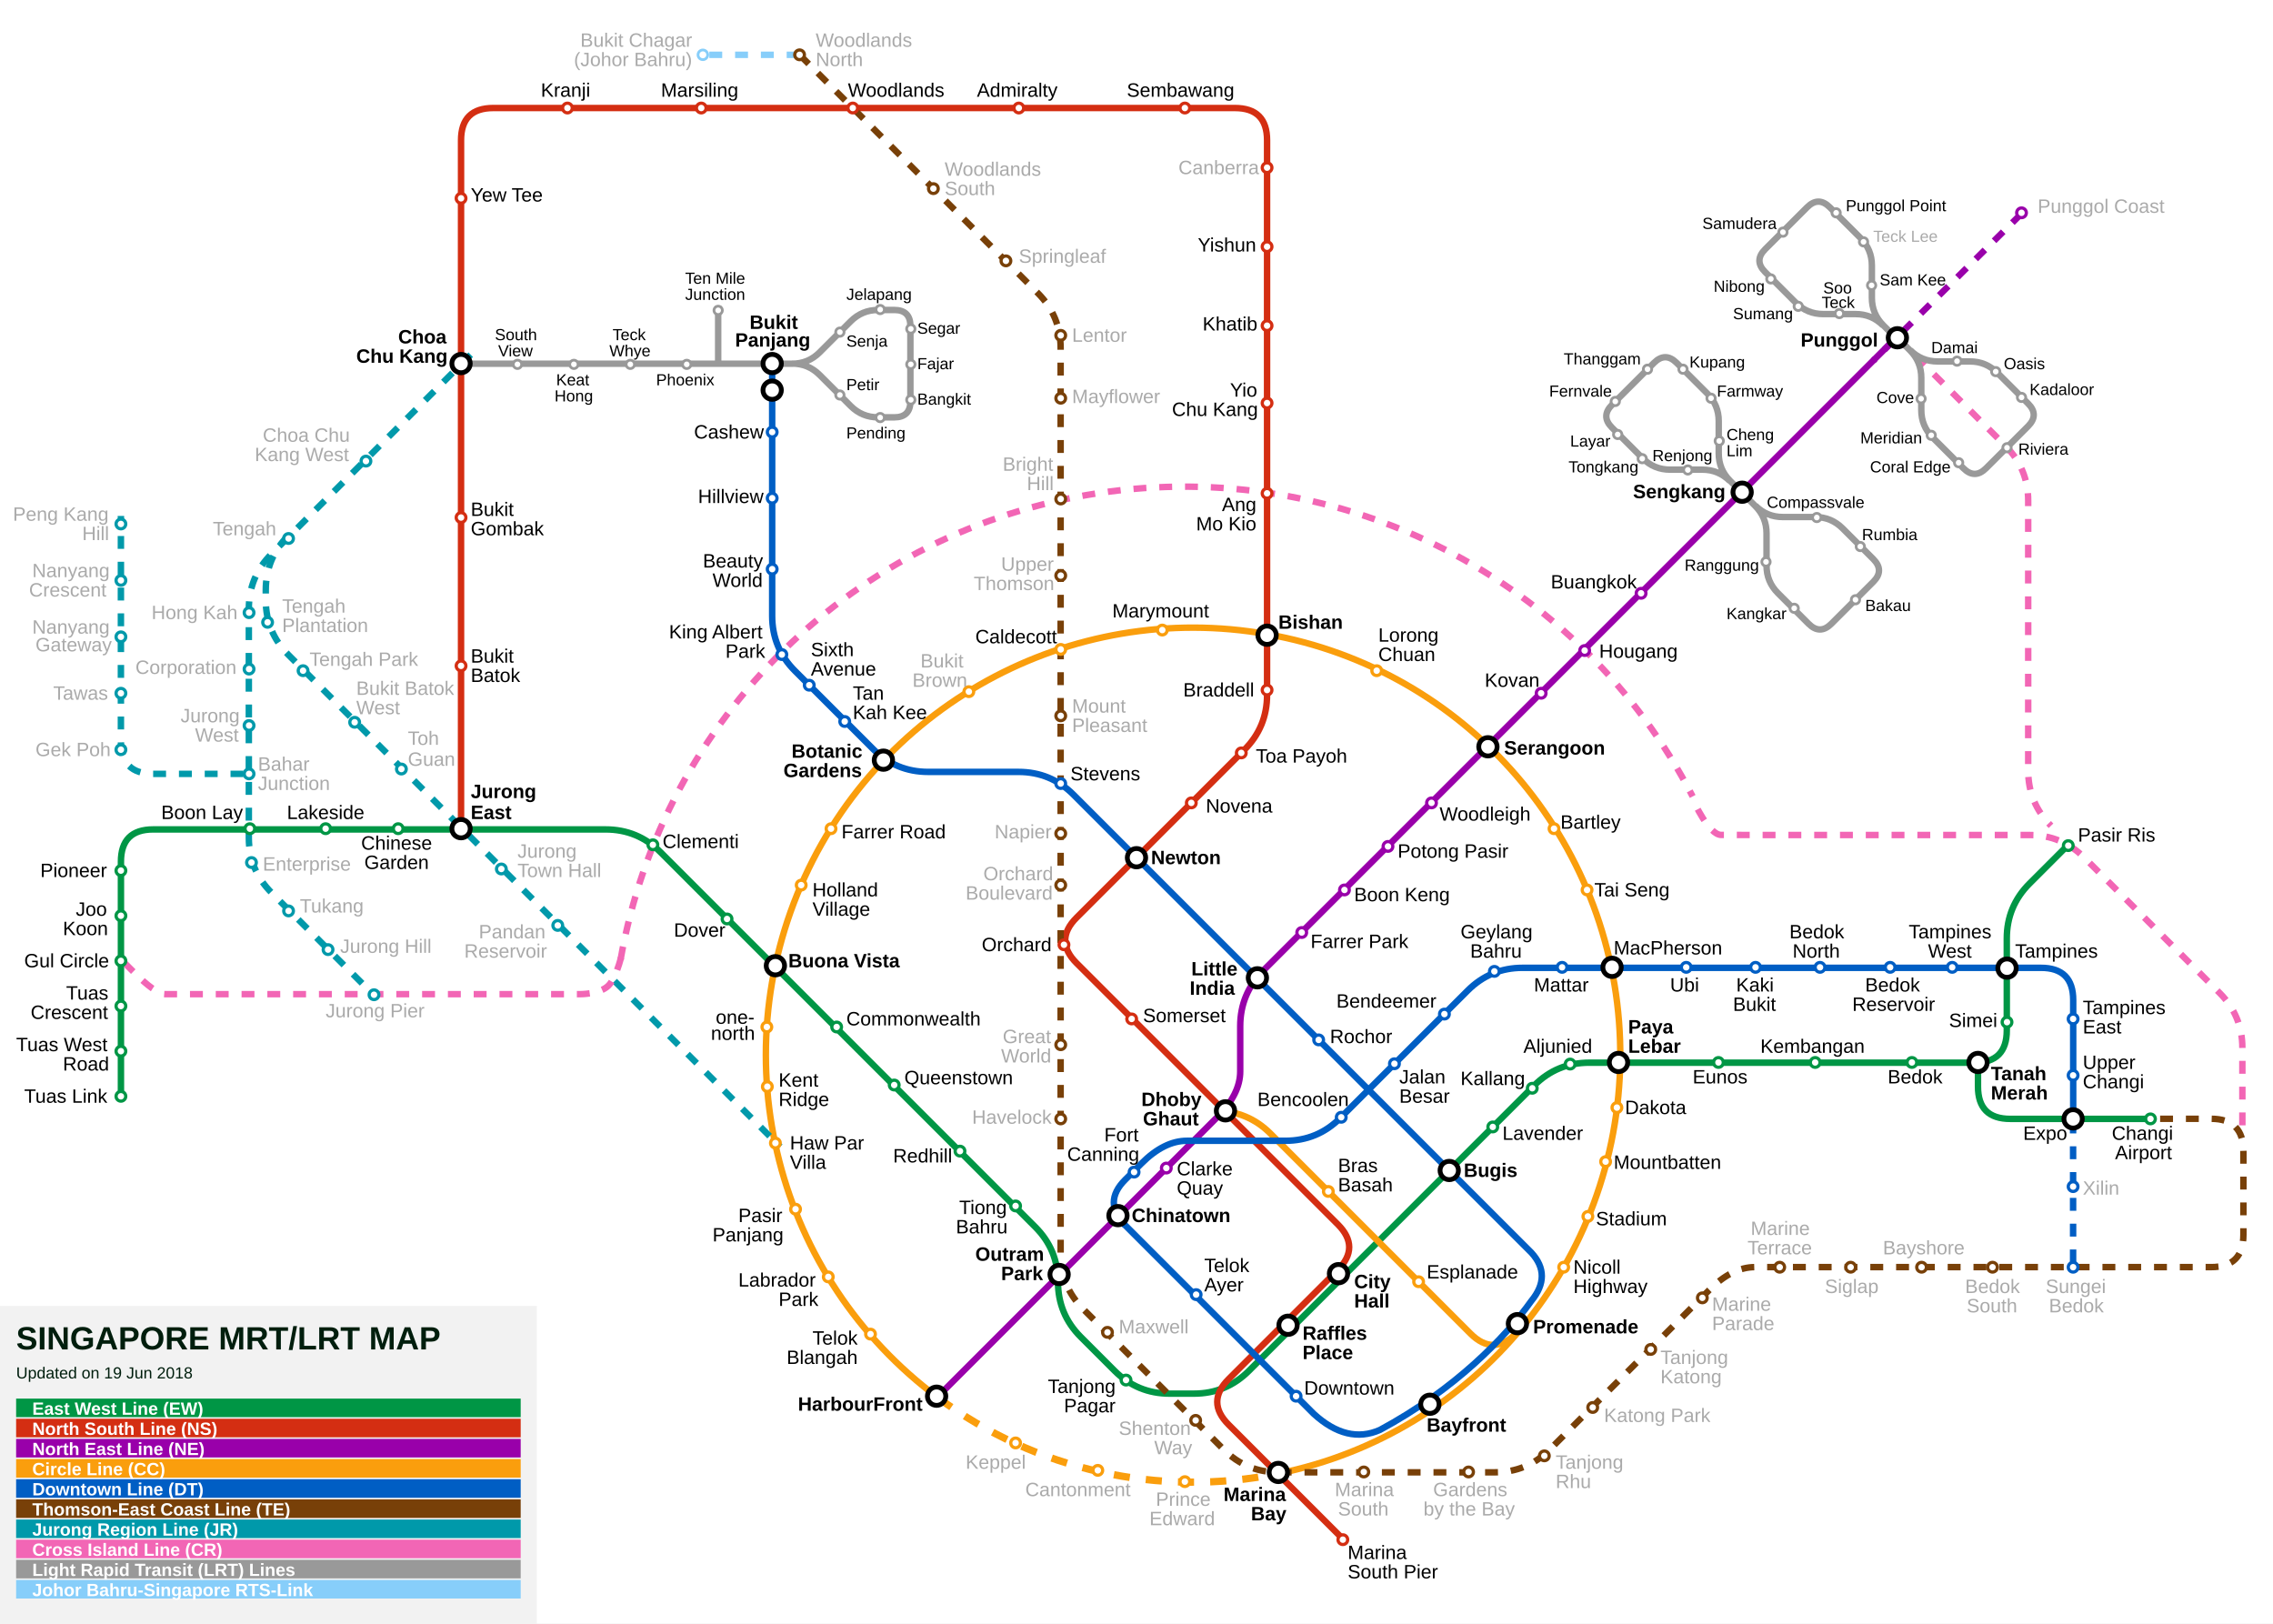
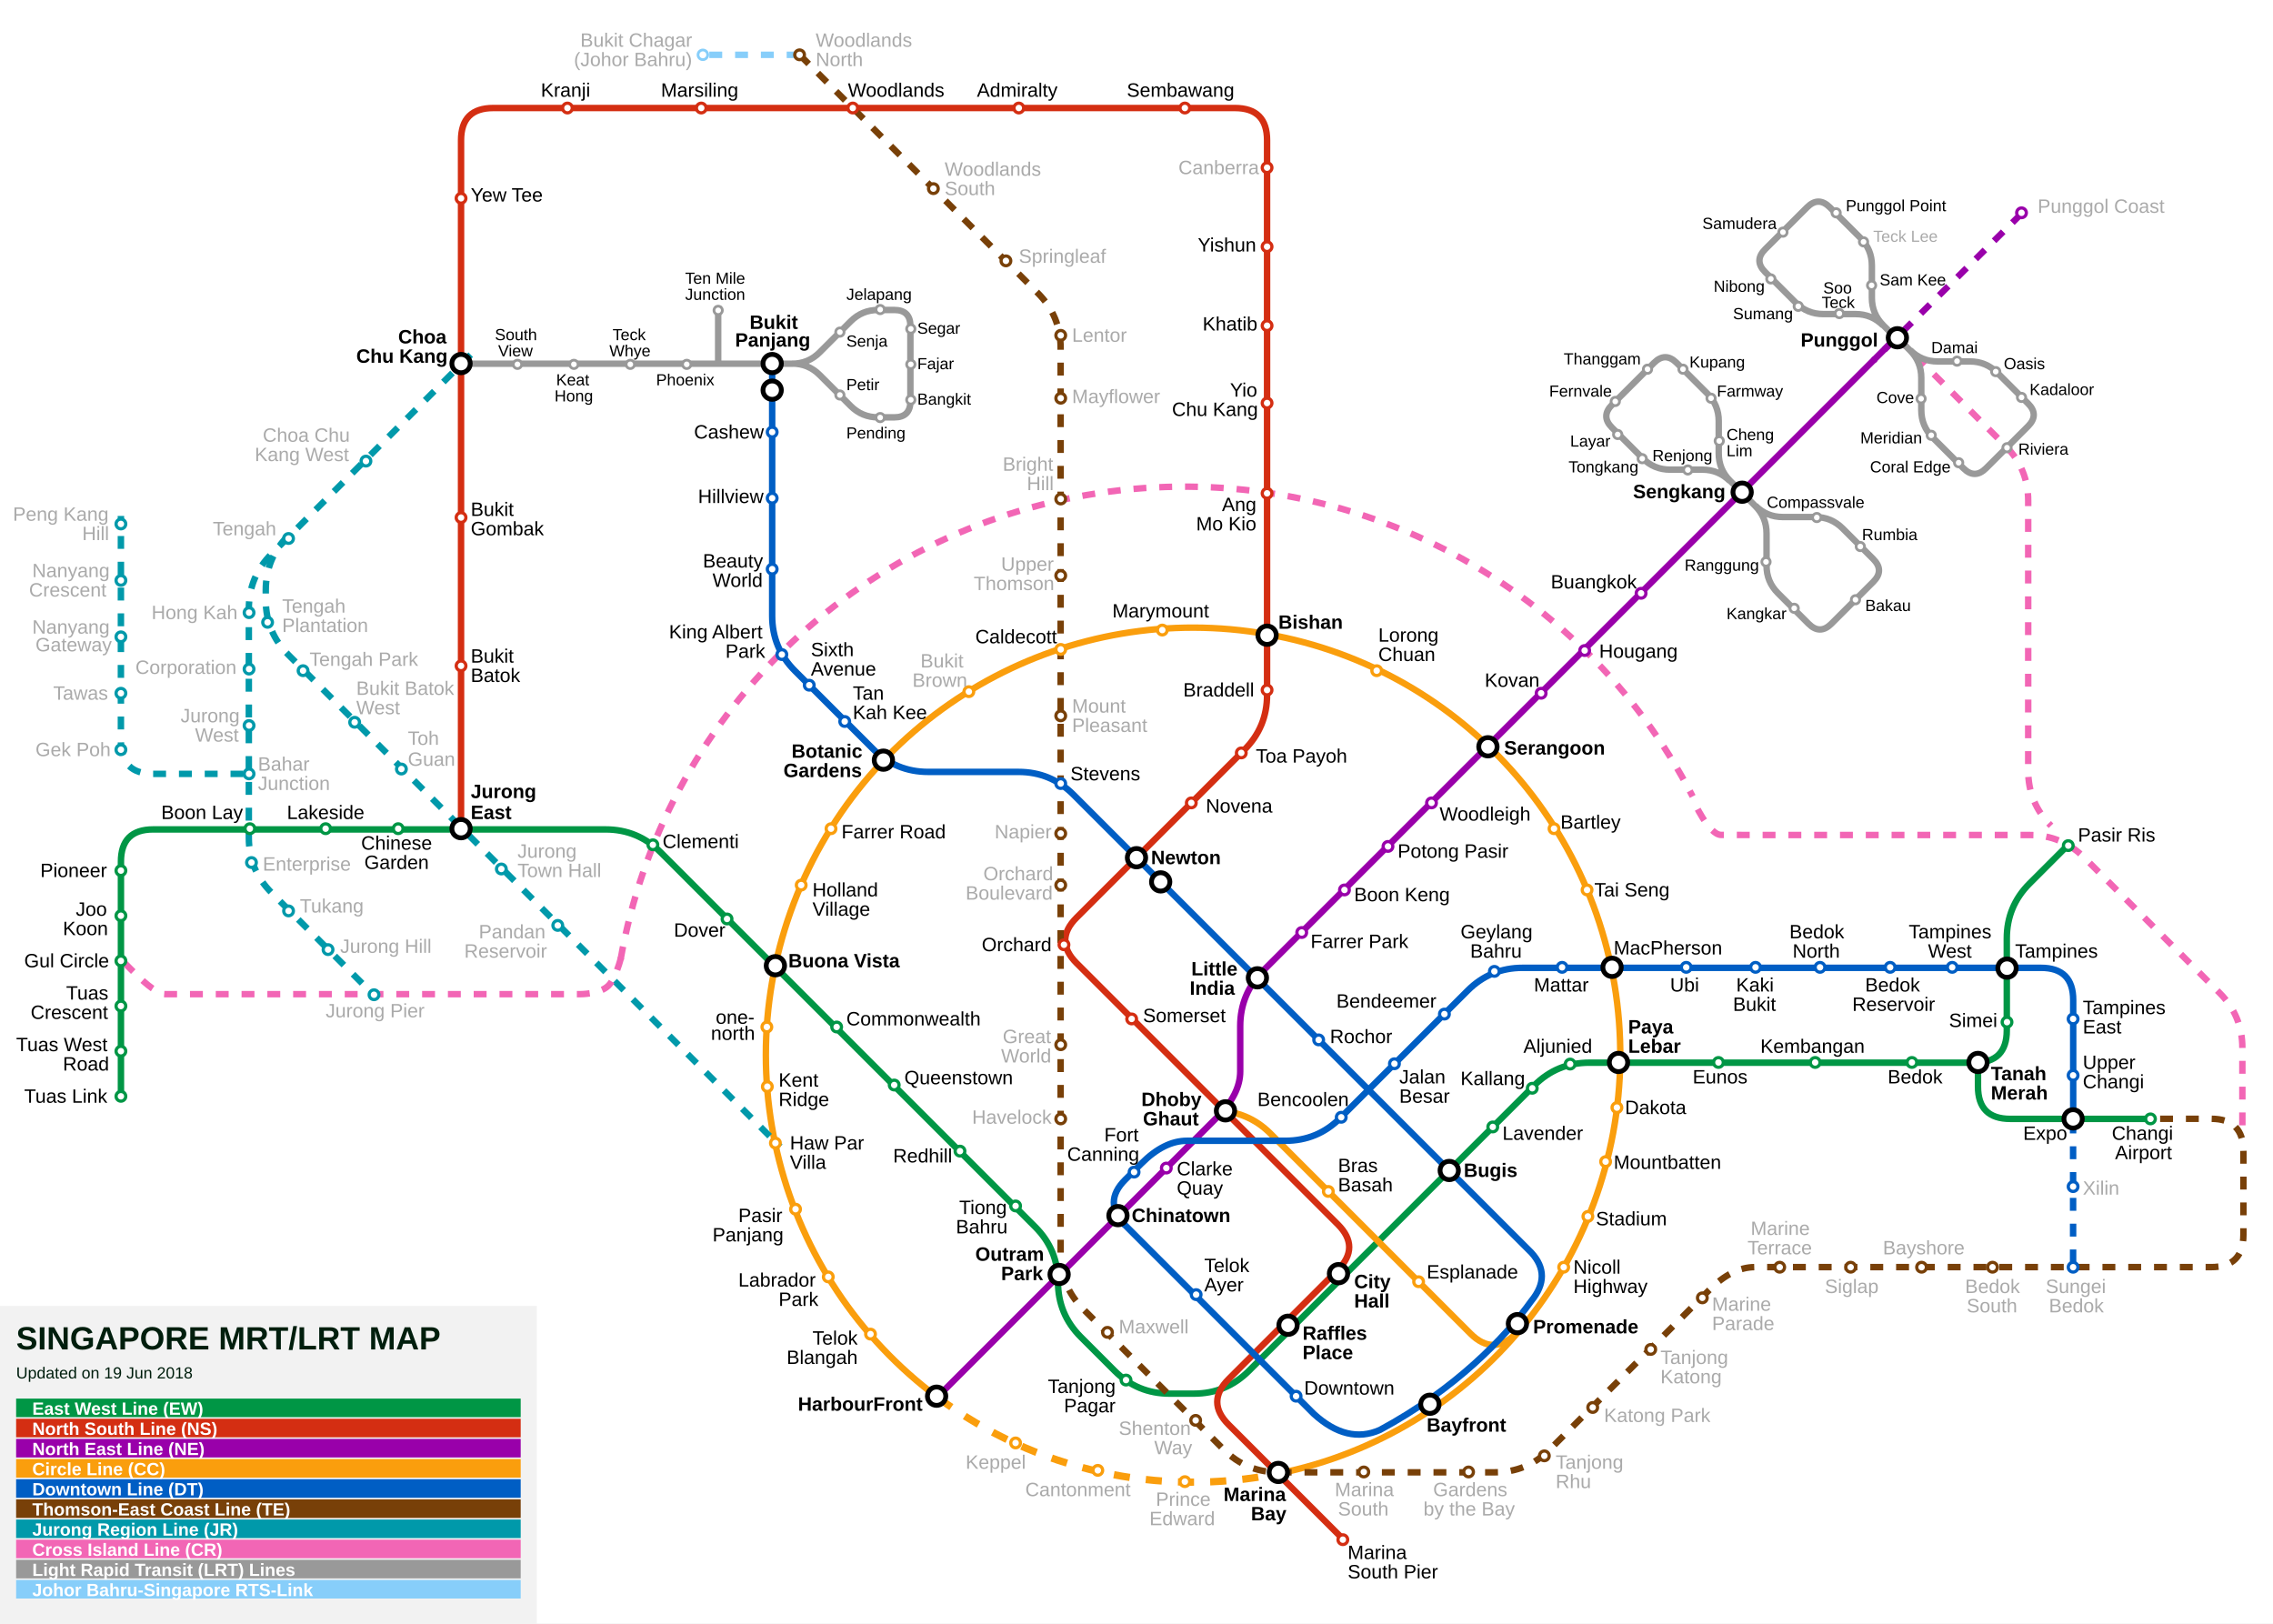
<svg xmlns="http://www.w3.org/2000/svg" xmlns:xlink="http://www.w3.org/1999/xlink" version="1.1" height="1007" width="1410">
  <rect id="bg" height="1007" width="1410" y="0" x="0" fill="#ffffff" />
  <g id="legend">
    <rect id="lgbox" height="295" width="333" x="0" y="810" fill="#f2f2f2" />
    <g id="title">
      <text id="tttitle" x="10" y="837" font-size="20" font-weight="bold" fill="#001e0d" font-family="Arial">SINGAPORE MRT/LRT MAP</text>
      <text id="ttupd" x="10" y="855" font-size="10" fill="#001e0d" font-family="Arial">Updated on 19 Jun 2018</text>
    </g>
    <g id="lgcolorbox">
      <rect height="11.5" width="313" x="10" y="867.5" fill="#009645" />
      <rect height="11.5" width="313" x="10" y="880" fill="#d42e12" />
      <rect height="11.5" width="313" x="10" y="892.5" fill="#9900aa" />
      <rect height="11.5" width="313" x="10" y="905" fill="#fa9e0d" />
      <rect height="11.5" width="313" x="10" y="917.5" fill="#005ec4" />
      <rect height="11.5" width="313" x="10" y="930" fill="#784008" />
      <rect height="11.5" width="313" x="10" y="942.5" fill="#0099aa" />
      <rect height="11.5" width="313" x="10" y="955" fill="#f266b5" />
      <rect height="11.5" width="313" x="10" y="967.5" fill="#999999" />
      <rect height="11.5" width="313" x="10" y="980" fill="#87cefa" />
    </g>
    <g id="lglabels" font-family="Arial" line-height="100%" fill="#ffffff">
      <text id="lglew" x="20" y="877.5" font-size="11" font-weight="bold">East West Line (EW)</text>
      <text id="lglns" x="20" y="890" font-size="11" font-weight="bold">North South Line (NS)</text>
      <text id="lglne" x="20" y="902.5" font-size="11" font-weight="bold">North East Line (NE)</text>
      <text id="lglcc" x="20" y="915" font-size="11" font-weight="bold">Circle Line (CC)</text>
      <text id="lgldt" x="20" y="927.5" font-size="11" font-weight="bold">Downtown Line (DT)</text>
      <text id="lglte" x="20" y="940" font-size="11" font-weight="bold">Thomson-East Coast Line (TE)</text>
      <text id="lgljr" x="20" y="952.5" font-size="11" font-weight="bold">Jurong Region Line (JR)</text>
      <text id="lglcrl" x="20" y="965" font-size="11" font-weight="bold">Cross Island Line (CR)</text>
      <text id="lgllrt" x="20" y="977.5" font-size="11" font-weight="bold">Light Rapid Transit (LRT) Lines</text>
      <text id="lglrtsl" x="20" y="990" font-size="11" font-weight="bold">Johor Bahru-Singapore RTS-Link</text>
    </g>
  </g>
  <g id="lines" fill="none" stroke-width="4">
    <g id="ew" stroke="#009645">
      <path d="m1227 658v16q0 20 20 20h84" />
      <path d="m1284 523-25 25 q-14.14 14.14-14.14 34.14 v57 q0 20 -20 20 h-239 q-20 0 -34.14 14.14 l-177 177 q-14.14 14.14-34.14 14.14 h-15 q-20 0 -34.14 -14.14 l-21-21 q-14.14-14.14-14.14-34.14 q0-20-14.14-34.14 l-232.4-232.4 q-14.14-14.14-34.14-14.14 h-280.6 q-20 0-20 20 v146" />
    </g>
    <g id="ns" stroke="#d42e12">
      <path d="m286 514v-427q0-20 20-20h460q20 0 20 20v344 q0 20-14.14 34.14 l-104 104 q-14.14 14.14 0 28.28 l162 162 q14.14 14.14 0 28.28 l-67.7 67.7 q-14.14 14.14 0 28.28 l72 72" />
    </g>
    <g id="ne" stroke="#9900aa">
      <path d="m582 866 l173.2-173.2 q14.14-14.14 14.14-28.28 v-28 q0 -20 14.14 -34.34 l390 -390" />
      <path id="neex" d="m1254 132.46-92 91.3" stroke-dasharray="8, 8" />
    </g>
    <g id="cc" stroke="#fa9e0d">
      <path d="m754 689q20 0 34.14 14.14 l124 124 q14.14 14.14 28.28 0" />
      <path d="m582 867 A 265 265 0 1 1 793 914" />
      <path id="ccex" d="m582 867 A 265 265 0 0 0 793 914" stroke-width="4.5" stroke-dasharray="10, 10" />
    </g>
    <g id="dt" stroke="#005ec4">
      <path d="m479 225 v157 q0 20 14.14 34.14 l48.5 48.5 q14.14 14.14 34.14 14.14 h56 q20 0 34.14 14.14 l284 284 q13 14.14 0 30 c-16.1 22.6-47.3 54.9-93.9 80 q-20.34 9-41.1-10 l-121-121" />
      <path d="m698 760q-14.14 -14.14 0 -28.28 l10-10 q14.14-14.14 28.28-14.14 h61 q20 0 34.14 -14.14 l79-79 q14.14-14.14 34.14-14.14 h321.5 q20 0 20 20 v69" />
    </g>
    <g id="dtex" stroke="#005ec4" stroke-dasharray="8, 8">
      <path d="m1286 695v90" />
    </g>
    <g id="teex" stroke="#784008" stroke-dasharray="8, 8">
      <path d="m496 34 l147.8 147.8 q14.14 14.14 14.14 34.14 v562 q0 20 14.14 34.14 l87 87 q14.14 14.14 34.14 14.14 h134 q20 0 34.14 -14.14 l99 -99 q14.14 -14.14 28.28 -14.14 h283 q20 0 20 -20 v-52 q0 -20 -20 -20 h-35" />
    </g>
    <g id="jrex" stroke="#0099aa" stroke-dasharray="8, 8">
      <path d="m292 220 l-123.5 123.5 q-14.14 14.14 -14.14 34.14 v142 q0 20 14.14 34.14 l62 62" />
      <path d="m151 480 h-56 q-20 0 -20 -20 v-140" />
      <path d="m179 332 q-14.14 14.14 -14.14 34.14 v6 q0 20 14.14 34.14 l305 305" />
    </g>
    <g id="crlex" stroke="#f266b5" stroke-dasharray="8, 8">
      <path d="m77 597 l5.5 5.5 q14.14 14.14 20 14.14 h257.3s12.1 0.149 17.6-5.27c5.54-5.42 8.9-21.8 8.9-21.8" />
      <path d="m385 595 A 355 355 0 0 1 1050 494" />
      <path d="m1391 698 v-48 q0 -20 -14.14 -34.14 l-83.8-83.8 q-14.14-14.14-34.14-14.14 h-161 s-14.8-0.018-30.2-0.049 c-7.76-0-17.1-21-17.1-21" />
      <path d="m1177 209.5 l67 67 q14.14 14.14 14.14 34.14 v167.4 q0 20 14.14 34.14" />
    </g>
    <g id="lrt" stroke="#999999">
      <path d="m284.4 225.6h207 q10 0 17.07-7.07 l19.2-19.2 q7.07-7.07 17.07-7.07 h10 q10 0 10 10 v46.6 q0 10-10 10 h-10 q-10 0-17.07-7.07 l-19.2-19.2 q-7.07-7.07-17.07-7.07" />
      <path d="m445.5 224.9v-35.2" />
      <path d="m1081 306 l-7.76-7.76 q-7.07-7.07-7.07-17.07 v-20 q0-10-7.07-17.07 l-19-19 q-7.07-7.07-14.14 0 l-26 26 q-7.07 7.07 0 14.14 l 19 19 q 7.07 7.07 17.07 7.07 h 20 q 10 0 17.07 7.07" />
      <path d="m1081 306 l 7.76 7.76 q 7.07 7.07 7.07 17.07 v 20 q0 10 7.07 17.07 l 19 19 q 7.07 7.07 14.14 0 l 26-26 q 7.07-7.07 0-14.14 l-19-19 q-7.07-7.07-17.07-7.07 h-20 q-10 0-17.07-7.07" />
      <path d="m1176 209.5 l-7.76-7.76 q-7.07-7.07-7.07-17.07 v-20 q0-10-7.07-17.07 l-19-19 q-7.07-7.07-14.14 0 l-26 26 q-7.07 7.07 0 14.14 l 19 19 q 7.07 7.07 17.07 7.07 h 20 q 10 0 17.07 7.07" />
      <path d="m1177 209.5 l 7.76 7.76 q 7.07 7.07 7.07 17.07 v 20 q0 10 7.07 17.07 l 19 19 q 7.07 7.07 14.14 0 l 26-26 q 7.07-7.07 0-14.14 l-19-19 q-7.07-7.07-17.07-7.07 h-20 q-10 0-17.07-7.07" />
    </g>
    <g id="rtslink" stroke="#87cefa" stroke-dasharray="8, 8">
      <path d="m496 34h-60" />
    </g>
  </g>
  <g id="stns_icons" fill="#ffffff" stroke-width="2">
    <a xlink:href="#ew" fill="#ffffff">
      <g id="stns_ew" stroke="#009645">
        <circle id="cg2" cx="1334" cy="694" r="3" />
        <circle id="ew1" cx="1283" cy="524.5" r="3" />
        <circle id="ew3" cx="1245" cy="634" r="3" />
        <circle id="ew5" cx="1186" cy="659" r="3" />
        <circle id="ew6" cx="1126" cy="659" r="3" />
        <circle id="ew7" cx="1066" cy="659" r="3" />
        <circle id="ew9" cx="974" cy="660" r="3" />
        <circle id="ew10" cx="950.5" cy="675" r="3" />
        <circle id="ew11" cx="926" cy="699" r="3" />
        <circle id="ew15" cx="698.5" cy="856" r="3" />
        <circle id="ew17" cx="630" cy="748" r="3" />
        <circle id="ew18" cx="595.5" cy="714" r="3" />
        <circle id="ew19" cx="554.7" cy="673" r="3" />
        <circle id="ew20" cx="519" cy="637" r="3" />
        <circle id="ew22" cx="451" cy="570" r="3" />
        <circle id="ew23" cx="405" cy="524" r="3" />
        <circle id="ew25" cx="247" cy="514" r="3" />
        <circle id="ew26" cx="202" cy="514" r="3" />
        <circle id="ew27" cx="155" cy="514" r="3" />
        <circle id="ew28" cx="75" cy="540" r="3" />
        <circle id="ew29" cx="75" cy="568" r="3" />
+         <circle id="ew30" cx="75" cy="596" r="3" />
+         <circle id="ew31" cx="75" cy="624" r="3" />
+         <circle id="ew32" cx="75" cy="652" r="3" />
+         <circle id="ew33" cx="75" cy="680" r="3" />
      </g>
    </a>
    <a xlink:href="#ns" fill="#ffffff">
      <g id="stns_ns" stroke="#d42e12">
        <circle id="ns2" cx="286" cy="413" r="3" />
        <circle id="ns3" cx="286" cy="321" r="3" />
        <circle id="ns5" cx="286" cy="123" r="3" />
        <circle id="ns6" cx="286" cy="226" r="3" />
        <circle id="ns7" cx="352" cy="67" r="3" />
        <circle id="ns8" cx="435" cy="67" r="3" />
        <circle id="ns9" cx="529" cy="67" r="3" />
        <circle id="ns10" cx="632" cy="67" r="3" />
        <circle id="ns11" cx="735" cy="67" r="3" />
        <circle id="ns13" cx="786" cy="153" r="3" />
        <circle id="ns14" cx="786" cy="202" r="3" />
        <circle id="ns15" cx="786" cy="250" r="3" />
        <circle id="ns16" cx="786" cy="306" r="3" />
        <circle id="ns18" cx="786" cy="428" r="3" />
        <circle id="ns19" cx="770" cy="467" r="3" />
        <circle id="ns20" cx="739" cy="498" r="3" />
        <circle id="ns22" cx="660" cy="586" r="3" />
        <circle id="ns23" cx="702" cy="632" r="3" />
        <circle id="ns28" cx="833" cy="955" r="3" />
      </g>
    </a>
    <a xlink:href="#ne" fill="#ffffff">
      <g id="stns_ne" stroke="#9900aa">
        <circle id="ne5" cx="723.5" cy="724.5" r="3" />
        <circle id="ne8" cx="807.5" cy="578.4" r="3" />
        <circle id="ne9" cx="834" cy="552" r="3" />
        <circle id="ne10" cx="861" cy="525" r="3" />
        <circle id="ne11" cx="888" cy="498" r="3" />
        <circle id="ne13" cx="956" cy="430" r="3" />
        <circle id="ne14" cx="983" cy="403.5" r="3" />
        <circle id="ne15" cx="1018" cy="368" r="3" />
      </g>
    </a>
    <a xlink:href="#cc" fill="#ffffff">
      <g id="stns_cc" stroke="#fa9e0d">
        <circle id="cc2" cx="824" cy="739" r="3" />
        <circle id="cc3" cx="880" cy="795" r="3" />
        <circle id="cc5" cx="970" cy="786" r="3" />
        <circle id="cc6" cx="985" cy="754.5" r="3" />
        <circle id="cc7" cx="996" cy="720.5" r="3" />
        <circle id="cc8" cx="1003" cy="687" r="3" />
        <circle id="cc11" cx="984.5" cy="552" r="3" />
        <circle id="cc12" cx="964" cy="514" r="3" />
        <circle id="cc14" cx="854" cy="416" r="3" />
        <circle id="cc16" cx="721" cy="390.8" r="3" />
        <circle id="cc17" cx="658" cy="402.8" r="3" />
        <circle id="cc20" cx="515.5" cy="514" r="3" />
        <circle id="cc21" cx="497" cy="549" r="3" />
        <circle id="cc23" cx="475.7" cy="637" r="3" />
        <circle id="cc24" cx="476" cy="674" r="3" />
        <circle id="cc25" cx="481" cy="709" r="3" />
        <circle id="cc26" cx="493.5" cy="750" r="3" />
        <circle id="cc27" cx="513.8" cy="792" r="3" />
        <circle id="cc28" cx="540" cy="827.5" r="3" />
      </g>
    </a>
    <a xlink:href="#dt" fill="#ffffff">
      <g id="stns_dt" stroke="#005ec4">
        <circle id="dt2" cx="479" cy="268" r="3" />
        <circle id="dt3" cx="479" cy="309" r="3" />
        <circle id="dt5" cx="479" cy="353" r="3" />
        <circle id="dt6" cx="485" cy="406" r="3" />
        <circle id="dt7" cx="502" cy="425" r="3" />
        <circle id="dt8" cx="524" cy="447.5" r="3" />
        <circle id="dt10" cx="658" cy="486" r="3" />
        <circle id="dt13" cx="818" cy="645" r="3" />
        <circle id="dt17" cx="804" cy="866" r="3" />
        <circle id="dt18" cx="742" cy="803" r="3" />
        <circle id="dt20" cx="703.5" cy="727" r="3" />
        <circle id="dt21" cx="832" cy="693" r="3" />
        <circle id="dt22" cx="865" cy="659.8" r="3" />
        <circle id="dt23" cx="896" cy="629" r="3" />
        <circle id="dt24" cx="927" cy="602.5" r="3" />
        <circle id="dt25" cx="969" cy="600" r="3" />
        <circle id="dt27" cx="1046" cy="600" r="3" />
        <circle id="dt28" cx="1089" cy="600" r="3" />
        <circle id="dt29" cx="1129" cy="600" r="3" />
        <circle id="dt30" cx="1172.5" cy="600" r="3" />
        <circle id="dt31" cx="1211" cy="600" r="3" />
        <circle id="dt33" cx="1286" cy="632" r="3" />
        <circle id="dt34" cx="1286" cy="667" r="3" />
      </g>
    </a>
    <a xlink:href="#ints" fill="#ffffff">
      <g id="stns_ints" stroke="#000000" stroke-width="3">
        <circle id="ns24/ne6/cc1" cx="760.2" cy="689" r="5.7" />
        <circle id="ns27/ce2" cx="793" cy="913.3" r="5.7" />
        <circle id="dt16/ce1" cx="887" cy="871" r="5.7" />
        <circle id="dt15/cc4" cx="941.3" cy="821" r="5.7" />
        <circle id="ew8/cc9" cx="1004" cy="659" r="5.7" />
        <circle id="cc10/dt26" cx="1000" cy="600" r="5.7" />
        <circle id="ne12/cc13" cx="923" cy="463.2" r="5.7" />
        <circle id="ns17/cc15" cx="786" cy="394" r="5.7" />
        <circle id="cc19/dt9" cx="548" cy="471.5" r="5.7" />
        <circle id="ew21/cc22" cx="481" cy="599" r="5.7" />
        <circle id="ne1/cc29" cx="581" cy="866" r="5.7" />
        <circle id="cg1/dt35" cx="1286" cy="694" r="5.7" />
        <circle id="ew2/dt32" cx="1245" cy="600.5" r="5.7" />
        <circle id="ew4/cg" cx="1227" cy="659" r="5.7" />
        <circle id="ew12/dt14" cx="899" cy="726" r="5.7" />
        <circle id="ew13/ns25" cx="830.3" cy="790" r="5.7" />
        <circle id="ew14/ns26" cx="799" cy="822" r="5.7" />
        <circle id="ew16/ne3" cx="657" cy="790.5" r="5.7" />
        <circle id="ns1/ew24" cx="286" cy="514" r="5.7" />
        <circle id="ne4/dt19" cx="693.5" cy="754" r="5.7" />
        <circle id="ne7/dt12" cx="780" cy="606.5" r="5.7" />
        <circle id="ne16/stc" cx="1080.7" cy="305.3" r="5.7" />
        <circle id="ne17/ptc" cx="1177" cy="209.5" r="5.7" />
        <circle id="ns4/bp1" cx="286" cy="225.5" r="5.7" />
-         <circle id="ns21/dt11" cx="705" cy="532" r="5.7" />
+         <circle id="ns21" cx="705" cy="532" r="5.7" />
+         <circle id="dt11" cx="720" cy="547" r="5.7" />
        <circle id="bp6" cx="479" cy="225.5" r="5.7" />
        <circle id="dt1" cx="479" cy="242" r="5.7" />
      </g>
    </a>
    <a xlink:href="#bplrt" fill="#ffffff">
      <g id="stns_bplrt" stroke="#999999" stroke-width="1.7">
        <circle id="bp2" cx="321" cy="226" r="2.6" />
        <circle id="bp3" cx="356" cy="226" r="2.6" />
        <circle id="bp4" cx="391" cy="226" r="2.6" />
        <circle id="bp5" cx="426" cy="226" r="2.6" />
        <circle id="bp14" cx="445.5" cy="192.5" r="2.6" />
        <circle id="bp7" cx="521" cy="245" r="2.6" />
        <circle id="bp8" cx="546" cy="259" r="2.6" />
        <circle id="bp9" cx="565" cy="248" r="2.6" />
        <circle id="bp10" cx="565" cy="226" r="2.6" />
        <circle id="bp11" cx="565" cy="204" r="2.6" />
        <circle id="bp12" cx="546" cy="192" r="2.6" />
        <circle id="bp13" cx="521" cy="206" r="2.6" />
      </g>
    </a>
    <a xlink:href="#sklrt" fill="#ffffff">
      <g id="stns_sklrt" stroke="#999999" stroke-width="1.7">
        <circle id="se1" cx="1127" cy="321" r="2.6" />
        <circle id="se2" cx="1154" cy="339" r="2.6" />
        <circle id="se3" cx="1151" cy="372" r="2.6" />
        <circle id="se4" cx="1113" cy="377.3" r="2.6" />
        <circle id="se5" cx="1095.5" cy="348.5" r="2.6" />
        <circle id="sw1" cx="1066.5" cy="273.5" r="2.6" />
        <circle id="sw2" cx="1061.4" cy="247" r="2.6" />
        <circle id="sw3" cx="1044" cy="229" r="2.6" />
        <circle id="sw4" cx="1022" cy="229" r="2.6" />
        <circle id="sw5" cx="1002" cy="249" r="2.6" />
        <circle id="sw6" cx="1003.5" cy="269.5" r="2.6" />
        <circle id="sw7" cx="1018.7" cy="284.5" r="2.6" />
        <circle id="sw8" cx="1047" cy="291.5" r="2.6" />
      </g>
    </a>
    <a xlink:href="#pglrt" fill="#ffffff">
      <g id="stns_pglrt" stroke="#999999" stroke-width="1.7">
        <circle id="pe1" cx="1191.7" cy="247.3" r="2.6" />
        <circle id="pe2" cx="1198" cy="270" r="2.6" />
        <circle id="pe3" cx="1215" cy="287" r="2.6" />
        <circle id="pe4" cx="1245" cy="277.7" r="2.6" />
        <circle id="pe5" cx="1254" cy="246.5" r="2.6" />
        <circle id="pe6" cx="1238" cy="230.5" r="2.6" />
        <circle id="pe7" cx="1214" cy="224" r="2.6" />
        <circle id="pw1" cx="1161" cy="177" r="2.6" />
        <circle id="pw3" cx="1139" cy="132" r="2.6" />
        <circle id="pw4" cx="1106" cy="144" r="2.6" />
        <circle id="pw5" cx="1098.5" cy="173" r="2.6" />
        <circle id="pw6" cx="1115.5" cy="190" r="2.6" />
        <circle id="pw7" cx="1141" cy="194.5" r="2.6" />
      </g>
    </a>
  </g>
  <g id="stns_not_in_services" fill="#ffffff" stroke-width="2">
    <g id="stns_ns" stroke="#d42e12">
      <circle id="ns12" cx="786" cy="104" r="3" />
-     </g>
-     <g id="stns_ew" stroke="#009645">
-       <circle id="ew30" cx="75" cy="596" r="3" />
-       <circle id="ew31" cx="75" cy="624" r="3" />
-       <circle id="ew32" cx="75" cy="652" r="3" />
-       <circle id="ew33" cx="75" cy="680" r="3" />
    </g>
    <g id="stns_ne" stroke="#9900aa">
      <circle id="ne18" cx="1254" cy="132" r="3" />
    </g>
    <g id="stns_dt" stroke="#005ec4">
      <circle id="dt36" cx="1286" cy="736" r="3" />
      <circle id="dt37" cx="1286" cy="786" r="3" />
    </g>
    <g id="stns_cc" stroke="#fa9e0d">
      <circle id="cc18" cx="601" cy="429" r="3" />
      <circle id="cc30" cx="630" cy="895" r="3" />
      <circle id="cc31" cx="681" cy="912" r="3" />
      <circle id="cc32" cx="735" cy="919" r="3" />
    </g>
    <g id="stns_te" stroke="#784008">
      <circle id="te1" cx="496" cy="34" r="3" />
      <circle id="te3" cx="579" cy="117" r="3" />
      <circle id="te4" cx="624" cy="161.8" r="3" />
      <circle id="te5" cx="658" cy="208" r="3" />
      <circle id="te6" cx="658" cy="247" r="3" />
      <circle id="te7" cx="658" cy="309.5" r="3" />
      <circle id="te8" cx="658" cy="357" r="3" />
      <circle id="te10" cx="658" cy="444" r="3" />
      <circle id="te12" cx="658" cy="517" r="3" />
      <circle id="te13" cx="658" cy="549" r="3" />
      <circle id="te15" cx="658" cy="648" r="3" />
      <circle id="te16" cx="658" cy="694" r="3" />
      <circle id="te18" cx="687" cy="826.4" r="3" />
      <circle id="te19" cx="741.7" cy="881" r="3" />
      <circle id="te21" cx="846" cy="913" r="3" />
      <circle id="te22" cx="911" cy="913" r="3" />
      <circle id="te23" cx="958" cy="903" r="3" />
      <circle id="te24" cx="988" cy="873" r="3" />
      <circle id="te25" cx="1024" cy="837" r="3" />
      <circle id="te26" cx="1056" cy="805" r="3" />
      <circle id="te27" cx="1104" cy="786" r="3" />
      <circle id="te28" cx="1148" cy="786" r="3" />
      <circle id="te29" cx="1192" cy="786" r="3" />
      <circle id="te30" cx="1236" cy="786" r="3" />
    </g>
    <g id="stns_jr" stroke="#0099aa">
      <circle id="js2" cx="227" cy="286" r="3" />
      <circle id="js3" cx="179" cy="334" r="3" />
      <circle id="js4" cx="154.5" cy="380" r="3" />
      <circle id="js5" cx="154.5" cy="415" r="3" />
      <circle id="js6" cx="154.5" cy="450" r="3" />
      <circle id="js7" cx="154.5" cy="480" r="3" />
      <circle id="js9" cx="156" cy="535" r="3" />
      <circle id="js10" cx="179" cy="565" r="3" />
      <circle id="js11" cx="203.5" cy="589" r="3" />
      <circle id="js12" cx="232" cy="617" r="3" />
      <circle id="je1" cx="166" cy="386" r="3" />
      <circle id="je2" cx="188" cy="416" r="3" />
      <circle id="je3" cx="220" cy="448" r="3" />
      <circle id="je4" cx="249" cy="477" r="3" />
      <circle id="je6" cx="311" cy="539" r="3" />
      <circle id="je7" cx="346" cy="574" r="3" />
      <circle id="jw1" cx="75" cy="465" r="3" />
      <circle id="jw2" cx="75" cy="430" r="3" />
      <circle id="jw3" cx="75" cy="395" r="3" />
      <circle id="jw4" cx="75" cy="360" r="3" />
      <circle id="jw5" cx="75" cy="325" r="3" />
    </g>
    <g id="rtslink" stroke="#87cefa" stroke-width="1.7">
      <circle id="jb2" cx="436" cy="34" r="3" />
    </g>
    <g id="stns_pglrt" stroke="#999999" stroke-width="1.7">
      <circle id="pw2" cx="1156" cy="150" r="2.6" />
    </g>
  </g>
  <g id="stns_labels" font-family="Arial" line-height="100%">
    <g id="lbew" fill="#000000">
      <text id="lbcg1" x="1255" y="707" font-size="12">Expo</text>
      <text id="lbcg2a" x="1310" y="707" font-size="12">Changi</text>
      <text id="lbcg2b" x="1312" y="719" font-size="12">Airport</text>
      <text id="lbew1" x="1289" y="522" font-size="12">Pasir Ris</text>
      <text id="lbew2" x="1250" y="594" font-size="12">Tampines</text>
      <text id="lbew3" x="1209" y="637" font-size="12">Simei</text>
      <text id="lbew5" x="1171" y="672" font-size="12">Bedok</text>
      <text id="lbew6" x="1092" y="653" font-size="12">Kembangan</text>
      <text id="lbew7" x="1050" y="672" font-size="12">Eunos</text>
      <text id="lbew9" x="945" y="653" font-size="12">Aljunied</text>
      <text id="lbew10" x="906" y="673" font-size="12">Kallang</text>
      <text id="lbew11" x="932" y="707" font-size="12">Lavender</text>
      <text id="lbew15a" x="650" y="864" font-size="12">Tanjong</text>
      <text id="lbew15b" x="660" y="876" font-size="12">Pagar</text>
      <text id="lbew17a" x="595" y="753" font-size="12">Tiong</text>
      <text id="lbew17b" x="593" y="765" font-size="12">Bahru</text>
      <text id="lbew18" x="554" y="721" font-size="12">Redhill</text>
      <text id="lbew19" x="561" y="672.5" font-size="12">Queenstown</text>
      <text id="lbew20" x="525" y="636" font-size="12">Commonwealth</text>
      <text id="lbew22" x="418" y="581" font-size="12">Dover</text>
      <text id="lbew23" x="411" y="526" font-size="12">Clementi</text>
      <text id="lbew25a" x="224" y="527" font-size="12">Chinese</text>
      <text id="lbew25b" x="226" y="539" font-size="12">Garden</text>
      <text id="lbew26" x="178" y="508" font-size="12">Lakeside</text>
      <text id="lbew27" x="100" y="508" font-size="12">Boon Lay</text>
      <text id="lbew28" x="25" y="544" font-size="12">Pioneer</text>
      <text id="lbew29a" x="47" y="568" font-size="12">Joo </text>
      <text id="lbew29b" x="39" y="580" font-size="12">Koon </text>
      <text id="lbew30" x="15" y="600" font-size="12">Gul Circle</text>
      <text id="lbew31a" x="41" y="620" font-size="12">Tuas</text>
      <text id="lbew31b" x="19" y="632" font-size="12">Crescent</text>
      <text id="lbew32a" x="10" y="652" font-size="12">Tuas West</text>
      <text id="lbew32a" x="39" y="664" font-size="12">Road</text>
      <text id="lbew33" x="15" y="684" font-size="12">Tuas Link</text>
    </g>
    <g id="lbns" fill="#000000">
      <text id="lbns2a" x="292" y="411" font-size="12">Bukit</text>
      <text id="lbns2b" x="292" y="423" font-size="12">Batok</text>
      <text id="lbns3a" x="292" y="320" font-size="12">Bukit</text>
      <text id="lbns3b" x="292" y="332" font-size="12">Gombak</text>
      <text id="lbns5" x="292" y="125" font-size="12">Yew Tee</text>
      <text id="lbns7" x="335.5" y="60" font-size="12">Kranji</text>
      <text id="lbns8" x="410" y="60" font-size="12">Marsiling</text>
      <text id="lbns9" x="526" y="60" font-size="12">Woodlands</text>
      <text id="lbns10" x="606" y="60" font-size="12">Admiralty</text>
      <text id="lbns11" x="699" y="60" font-size="12">Sembawang</text>
      <text id="lbns12" x="731" y="108" font-size="12" fill="#aaaaaa">Canberra</text>
      <text id="lbns13" x="743" y="156" font-size="12">Yishun</text>
      <text id="lbns14" x="746" y="205" font-size="12">Khatib</text>
      <text id="lbns15a" x="763" y="246" font-size="12">Yio</text>
      <text id="lbns15b" x="727" y="258" font-size="12">Chu Kang</text>
      <text id="lbns16a" x="758" y="317" font-size="12">Ang</text>
      <text id="lbns16b" x="742" y="329" font-size="12">Mo Kio</text>
      <text id="lbns18" x="734" y="432" font-size="12">Braddell</text>
      <text id="lbns19" x="779" y="473" font-size="12">Toa Payoh</text>
      <text id="lbns20" x="748" y="504" font-size="12">Novena</text>
      <text id="lbns22" x="609" y="590" font-size="12">Orchard</text>
      <text id="lbns23" x="709" y="634" font-size="12">Somerset</text>
      <text id="lbns28a" x="836" y="967" font-size="12">Marina</text>
      <text id="lbns28b" x="836" y="979" font-size="12">South Pier</text>
    </g>
    <g id="lbne" fill="#000000">
      <text id="lbne5a" x="730" y="729" font-size="12">Clarke</text>
      <text id="lbne5b" x="730" y="741" font-size="12">Quay</text>
      <text id="lbne8" x="813" y="588" font-size="12">Farrer Park</text>
      <text id="lbne9" x="840" y="559" font-size="12">Boon Keng</text>
      <text id="lbne10" x="867" y="532" font-size="12">Potong Pasir</text>
      <text id="lbne11" x="893" y="509" font-size="12">Woodleigh</text>
      <text id="lbne13" x="921" y="426" font-size="12">Kovan</text>
      <text id="lbne14" x="992" y="408" font-size="12">Hougang</text>
      <text id="lbne15" x="962" y="365" font-size="12">Buangkok</text>
      <text id="lbne18" x="1264" y="132" font-size="12" fill="#aaaaaa">Punggol Coast</text>
    </g>
    <g id="lbcc" fill="#000000">
      <text id="lbcc2a" x="830" y="727" font-size="12">Bras</text>
      <text id="lbcc2b" x="830" y="739" font-size="12">Basah</text>
      <text id="lbcc3" x="885" y="793" font-size="12">Esplanade</text>
      <text id="lbcc5a" x="976" y="790" font-size="12">Nicoll</text>
      <text id="lbcc5b" x="976" y="802" font-size="12">Highway</text>
      <text id="lbcc6" x="990" y="760" font-size="12">Stadium</text>
      <text id="lbcc7" x="1001" y="725" font-size="12">Mountbatten</text>
      <text id="lbcc8" x="1008" y="691" font-size="12">Dakota</text>
      <text id="lbcc10" x="1001" y="592" font-size="12">MacPherson</text>
      <text id="lbcc11" x="989" y="556" font-size="12">Tai Seng</text>
      <text id="lbcc12" x="968" y="514" font-size="12">Bartley</text>
      <text id="lbcc14a" x="855" y="398" font-size="12">Lorong</text>
      <text id="lbcc14b" x="855" y="410" font-size="12">Chuan</text>
      <text id="lbcc16" x="690" y="383" font-size="12">Marymount</text>
      <text id="lbcc17" x="605" y="399" font-size="12">Caldecott</text>
      <text id="lbcc20" x="522" y="520" font-size="12">Farrer Road</text>
      <text id="lbcc21a" x="504" y="556" font-size="12">Holland</text>
      <text id="lbcc21b" x="504" y="568" font-size="12">Village</text>
      <text id="lbcc23a" x="444" y="635" font-size="12">one-</text>
      <text id="lbcc23b" x="441" y="645" font-size="12">north</text>
      <text id="lbcc24a" x="483" y="674" font-size="12">Kent</text>
      <text id="lbcc24b" x="483" y="686" font-size="12">Ridge</text>
      <text id="lbcc25a" x="490" y="713" font-size="12">Haw Par</text>
      <text id="lbcc25b" x="490" y="725" font-size="12">Villa</text>
      <text id="lbcc26a" x="458" y="758" font-size="12">Pasir</text>
      <text id="lbcc26b" x="442" y="770" font-size="12">Panjang</text>
      <text id="lbcc27a" x="458" y="798" font-size="12">Labrador</text>
      <text id="lbcc27b" x="483" y="810" font-size="12">Park</text>
      <text id="lbcc28a" x="504" y="834" font-size="12">Telok</text>
      <text id="lbcc28b" x="488" y="846" font-size="12">Blangah</text>
    </g>
    <g id="lbccex" fill="#aaaaaa">
      <text id="lbcc18a" x="571" y="414" font-size="12">Bukit</text>
      <text id="lbcc18b" x="566" y="426" font-size="12">Brown</text>
      <text id="lbcc30" x="599" y="911" font-size="12">Keppel</text>
      <text id="lbcc31" x="636" y="928" font-size="12">Cantonment</text>
      <text id="lbcc32a" x="717" y="934" font-size="12">Prince</text>
      <text id="lbcc32b" x="713" y="946" font-size="12">Edward</text>
    </g>
    <g id="lbdt" fill="#000000">
      <text id="lbdt2" x="430.5" y="272" font-size="12">Cashew</text>
      <text id="lbdt3" x="433" y="312" font-size="12">Hillview</text>
      <text id="lbdt5a" x="436" y="352" font-size="12">Beauty</text>
      <text id="lbdt5b" x="442" y="364" font-size="12">World</text>
      <text id="lbdt6a" x="415" y="396" font-size="12">King Albert</text>
      <text id="lbdt6b" x="450" y="408" font-size="12">Park</text>
      <text id="lbdt7a" x="503" y="407" font-size="12">Sixth</text>
      <text id="lbdt7b" x="503" y="419" font-size="12">Avenue</text>
      <text id="lbdt8a" x="529" y="434" font-size="12">Tan</text>
      <text id="lbdt8b" x="529" y="446" font-size="12">Kah Kee</text>
      <text id="lbdt10" x="664" y="484" font-size="12">Stevens</text>
      <text id="lbdt13" x="825" y="647" font-size="12">Rochor</text>
      <text id="lbdt17" x="809" y="865" font-size="12">Downtown</text>
      <text id="lbdt18a" x="747" y="789" font-size="12">Telok</text>
      <text id="lbdt18b" x="747" y="801" font-size="12">Ayer</text>
      <text id="lbdt20a" x="685" y="708" font-size="12">Fort</text>
      <text id="lbdt20b" x="662" y="720" font-size="12">Canning</text>
      <text id="lbdt21" x="780" y="686" font-size="12">Bencoolen</text>
      <text id="lbdt22a" x="868" y="672" font-size="12">Jalan</text>
      <text id="lbdt22b" x="868" y="684" font-size="12">Besar</text>
      <text id="lbdt23" x="829" y="625" font-size="12">Bendeemer</text>
      <text id="lbdt24a" x="906" y="582" font-size="12">Geylang</text>
      <text id="lbdt24b" x="912" y="594" font-size="12">Bahru</text>
      <text id="lbdt25" x="951.5" y="615" font-size="12">Mattar</text>
      <text id="lbdt27" x="1036" y="615" font-size="12">Ubi</text>
      <text id="lbdt28a" x="1077" y="615" font-size="12">Kaki</text>
      <text id="lbdt28b" x="1075" y="627" font-size="12">Bukit</text>
      <text id="lbdt29a" x="1110" y="582" font-size="12">Bedok</text>
      <text id="lbdt29b" x="1112" y="594" font-size="12">North</text>
      <text id="lbdt30a" x="1157" y="615" font-size="12">Bedok</text>
      <text id="lbdt30b" x="1149" y="627" font-size="12">Reservoir</text>
      <text id="lbdt31a" x="1184" y="582" font-size="12">Tampines</text>
      <text id="lbdt31b" x="1196" y="594" font-size="12">West</text>
      <text id="lbdt33a" x="1292" y="629" font-size="12">Tampines</text>
      <text id="lbdt33b" x="1292" y="641" font-size="12">East</text>
      <text id="lbdt34a" x="1292" y="663" font-size="12">Upper</text>
      <text id="lbdt34b" x="1292" y="675" font-size="12">Changi</text>
    </g>
    <g id="lbdtex" fill="#aaaaaa">
      <text id="lbdt36" x="1292" y="741" font-size="12">Xilin</text>
      <text id="lbdt37a" x="1269" y="802" font-size="12">Sungei</text>
      <text id="lbdt37b" x="1271" y="814" font-size="12">Bedok</text>
    </g>
    <g id="lbteex" fill="#aaaaaa">
      <text id="lbte1a" x="506" y="29" font-size="12">Woodlands</text>
      <text id="lbte1b" x="506" y="41" font-size="12">North</text>
      <text id="lbte3a" x="586" y="109" font-size="12">Woodlands</text>
      <text id="lbte3b" x="586" y="121" font-size="12">South</text>
      <text id="lbte4" x="632" y="163" font-size="12">Springleaf</text>
      <text id="lbte5" x="665" y="212" font-size="12">Lentor</text>
      <text id="lbte6" x="665" y="250" font-size="12">Mayflower</text>
      <text id="lbte7a" x="622" y="292" font-size="12">Bright</text>
      <text id="lbte7b" x="637" y="304" font-size="12">Hill</text>
      <text id="lbte8a" x="621" y="354" font-size="12">Upper</text>
      <text id="lbte8b" x="604" y="366" font-size="12">Thomson</text>
      <text id="lbte10a" x="665" y="442" font-size="12">Mount</text>
      <text id="lbte10b" x="665" y="454" font-size="12">Pleasant</text>
      <text id="lbte12" x="617" y="520" font-size="12">Napier</text>
      <text id="lbte13a" x="610" y="546" font-size="12">Orchard</text>
      <text id="lbte13b" x="599" y="558" font-size="12">Boulevard</text>
      <text id="lbte15a" x="622" y="647" font-size="12">Great</text>
      <text id="lbte15b" x="621" y="659" font-size="12">World</text>
      <text id="lbte16" x="603" y="697" font-size="12">Havelock</text>
      <text id="lbte18" x="694" y="827" font-size="12">Maxwell</text>
      <text id="lbte19a" x="694" y="890" font-size="12">Shenton</text>
      <text id="lbte19b" x="716" y="902" font-size="12">Way</text>
      <text id="lbte21a" x="828" y="928" font-size="12">Marina</text>
      <text id="lbte21b" x="830" y="940" font-size="12">South</text>
      <text id="lbte22a" x="889" y="928" font-size="12">Gardens</text>
      <text id="lbte22b" x="883" y="940" font-size="12">by the Bay</text>
      <text id="lbte23a" x="965" y="911" font-size="12">Tanjong</text>
      <text id="lbte23b" x="965" y="923" font-size="12">Rhu</text>
      <text id="lbte24" x="995" y="882" font-size="12">Katong Park</text>
      <text id="lbte25a" x="1030" y="846" font-size="12">Tanjong</text>
      <text id="lbte25b" x="1030" y="858" font-size="12">Katong</text>
      <text id="lbte26a" x="1062" y="813" font-size="12">Marine</text>
      <text id="lbte26b" x="1062" y="825" font-size="12">Parade</text>
      <text id="lbte27a" x="1086" y="766" font-size="12">Marine</text>
      <text id="lbte27b" x="1084" y="778" font-size="12">Terrace</text>
      <text id="lbte28" x="1132" y="802" font-size="12">Siglap</text>
      <text id="lbte29" x="1168" y="778" font-size="12">Bayshore</text>
      <text id="lbte30a" x="1219" y="802" font-size="12">Bedok</text>
      <text id="lbte30b" x="1220" y="814" font-size="12">South</text>
    </g>
    <g id="lbjrex" fill="#aaaaaa">
      <text id="lbjs2a" x="163" y="274" font-size="12">Choa Chu</text>
      <text id="lbjs2b" x="158" y="286" font-size="12">Kang West</text>
      <text id="lbjs3" x="132" y="332" font-size="12">Tengah</text>
      <text id="lbjs4" x="94" y="384" font-size="12">Hong Kah</text>
      <text id="lbjs5" x="84" y="418" font-size="12">Corporation</text>
      <text id="lbjs6a" x="112" y="448" font-size="12">Jurong</text>
      <text id="lbjs6b" x="121" y="460" font-size="12">West</text>
      <text id="lbjs7a" x="160" y="478" font-size="12">Bahar</text>
      <text id="lbjs7b" x="160" y="490" font-size="12">Junction</text>
      <text id="lbjs9" x="163" y="540" font-size="12">Enterprise</text>
      <text id="lbjs10" x="186" y="566" font-size="12">Tukang</text>
      <text id="lbjs11" x="211" y="591" font-size="12">Jurong Hill</text>
      <text id="lbjs12a" x="202" y="631" font-size="12">Jurong Pier</text>
      <text id="lbje1a" x="175" y="380" font-size="12">Tengah</text>
      <text id="lbje1b" x="175" y="392" font-size="12">Plantation</text>
      <text id="lbje2a" x="198" y="411" font-size="12" />
      <text id="lbje2b" x="192" y="413" font-size="12">Tengah Park</text>
      <text id="lbje3a" x="221" y="431" font-size="12">Bukit Batok</text>
      <text id="lbje3b" x="221" y="443" font-size="12">West</text>
      <text id="lbje4a" x="253" y="462" font-size="12">Toh</text>
      <text id="lbje4b" x="253" y="475" font-size="12">Guan</text>
      <text id="lbje6a" x="321" y="532" font-size="12">Jurong</text>
      <text id="lbje6b" x="321" y="544" font-size="12">Town Hall</text>
      <text id="lbje7a" x="297" y="582" font-size="12">Pandan</text>
      <text id="lbje7b" x="288" y="594" font-size="12">Reservoir</text>
      <text id="lbjw1" x="22" y="469" font-size="12">Gek Poh</text>
      <text id="lbjw2" x="33" y="434" font-size="12">Tawas</text>
      <text id="lbjw3a" x="20" y="393" font-size="12">Nanyang</text>
      <text id="lbjw3b" x="22" y="404" font-size="12">Gateway</text>
      <text id="lbjw4a" x="20" y="358" font-size="12">Nanyang</text>
      <text id="lbjw4b" x="18" y="370" font-size="12">Crescent</text>
      <text id="lbjw5a" x="8" y="323" font-size="12">Peng Kang</text>
      <text id="lbjw5b" x="51" y="335" font-size="12">Hill</text>
    </g>
    <g id="lbint" fill="#000000" font-weight="bold">
      <text id="lbcc1a" x="708" y="686" font-size="12">Dhoby</text>
      <text id="lbcc1b" x="709" y="698" font-size="12">Ghaut</text>
      <text id="lbce2a" x="759" y="931" font-size="12">Marina</text>
      <text id="lbce2b" x="776" y="943" font-size="12">Bay</text>
      <text id="lbce1" x="885" y="888" font-size="12">Bayfront</text>
      <text id="lbcc4" x="951" y="827" font-size="12">Promenade</text>
      <text id="lbcc9a" x="1010" y="641" font-size="12">Paya</text>
      <text id="lbcc9b" x="1010" y="653" font-size="12">Lebar</text>
      <text id="lbcc13" x="933" y="468" font-size="12">Serangoon</text>
      <text id="lbcc15" x="793" y="390" font-size="12">Bishan</text>
      <text id="lbcc19a" x="491" y="470" font-size="12">Botanic</text>
      <text id="lbcc19b" x="486" y="482" font-size="12">Gardens</text>
      <text id="lbcc22" x="489" y="600" font-size="12">Buona Vista</text>
      <text id="lbcc29" x="495" y="875" font-size="12">HarbourFront</text>
      <text id="lbew4a" x="1235" y="670" font-size="12">Tanah</text>
      <text id="lbew4b" x="1235" y="682" font-size="12">Merah</text>
      <text id="lbew12" x="908" y="730" font-size="12">Bugis</text>
      <text id="lbew13a" x="840" y="799" font-size="12">City</text>
      <text id="lbew13b" x="840" y="811" font-size="12">Hall</text>
      <text id="lbew14a" x="808" y="831" font-size="12">Raffles</text>
      <text id="lbew14b" x="808" y="843" font-size="12">Place</text>
      <text id="lbew16a" x="605" y="782" font-size="12">Outram</text>
      <text id="lbew16b" x="621" y="794" font-size="12">Park</text>
      <text id="lbew24a" x="292" y="495" font-size="12">Jurong</text>
      <text id="lbew24b" x="292" y="508" font-size="12">East</text>
      <text id="lbns4a" x="247" y="213" font-size="12">Choa</text>
      <text id="lbns4b" x="221" y="225" font-size="12">Chu Kang</text>
      <text id="lbns21" x="714" y="536" font-size="12">Newton</text>
      <text id="lbne4" x="702" y="758" font-size="12">Chinatown</text>
      <text id="lbne7a" x="739" y="605" font-size="12">Little</text>
      <text id="lbne7b" x="738" y="617" font-size="12">India</text>
      <text id="lbne16" x="1013" y="309" font-size="12">Sengkang</text>
      <text id="lbne17" x="1117" y="215" font-size="12">Punggol</text>
      <text id="lbdt1a" x="465" y="204" font-size="12">Bukit</text>
      <text id="lbdt1b" x="456" y="215" font-size="12">Panjang</text>
    </g>
    <g id="lbbpl" fill="#000000">
      <text id="lbbp2a" x="307" y="211" font-size="10">South</text>
      <text id="lbbp2b" x="309" y="221" font-size="10">View</text>
      <text id="lbbp3a" x="345" y="239" font-size="10">Keat</text>
      <text id="lbbp3b" x="344" y="249" font-size="10">Hong</text>
      <text id="lbbp4a" x="380" y="211" font-size="10">Teck</text>
      <text id="lbbp4b" x="378" y="221" font-size="10">Whye</text>
      <text id="lbbp5" x="407" y="239" font-size="10">Phoenix</text>
      <text id="lbbp14a" x="425" y="176" font-size="10">Ten Mile</text>
      <text id="lbbp14b" x="425" y="186" font-size="10">Junction</text>
      <text id="lbbp7" x="525" y="242" font-size="10">Petir</text>
      <text id="lbbp8" x="525" y="272" font-size="10">Pending</text>
      <text id="lbbp9" x="569" y="251" font-size="10">Bangkit</text>
      <text id="lbbp10" x="569" y="229" font-size="10">Fajar</text>
      <text id="lbbp11" x="569" y="207" font-size="10">Segar</text>
      <text id="lbbp12" x="525" y="186" font-size="10">Jelapang</text>
      <text id="lbbp13" x="525" y="215" font-size="10">Senja</text>
    </g>
    <g id="lbskl" fill="#000000">
      <text id="lbse1" x="1096" y="315" font-size="10">Compassvale</text>
      <text id="lbse2" x="1155" y="335" font-size="10">Rumbia</text>
      <text id="lbse3" x="1157" y="379" font-size="10">Bakau</text>
      <text id="lbse4" x="1071" y="384" font-size="10">Kangkar</text>
      <text id="lbse5" x="1045" y="354" font-size="10">Ranggung</text>
      <text id="lbsw1a" x="1071" y="273" font-size="10">Cheng</text>
      <text id="lbsw1b" x="1071" y="283" font-size="10">Lim</text>
      <text id="lbsw2" x="1065" y="246" font-size="10">Farmway</text>
      <text id="lbsw3" x="1048" y="228" font-size="10">Kupang</text>
      <text id="lbsw4" x="970" y="226" font-size="10">Thanggam</text>
      <text id="lbsw5" x="961" y="246" font-size="10">Fernvale</text>
      <text id="lbsw6" x="974" y="277" font-size="10">Layar</text>
      <text id="lbsw7" x="973" y="293" font-size="10">Tongkang</text>
      <text id="lbsw8" x="1025" y="286" font-size="10">Renjong</text>
    </g>
    <g id="lbpgl" fill="#000000">
      <text id="lbpe1" x="1164" y="250" font-size="10">Cove</text>
      <text id="lbpe2" x="1154" y="275" font-size="10">Meridian</text>
      <text id="lbpe3" x="1160" y="293" font-size="10">Coral Edge</text>
      <text id="lbpe4" x="1252" y="282" font-size="10">Riviera</text>
      <text id="lbpe5" x="1259" y="245" font-size="10">Kadaloor</text>
      <text id="lbpe6" x="1243" y="229" font-size="10">Oasis</text>
      <text id="lbpe7" x="1198" y="219" font-size="10">Damai</text>
      <text id="lbpw1" x="1166" y="177" font-size="10">Sam Kee</text>
      <text id="lbpw2" x="1162" y="150" font-size="10" fill="#aaaaaa">Teck Lee</text>
      <text id="lbpw3" x="1145" y="131" font-size="10">Punggol Point</text>
      <text id="lbpw4" x="1056" y="142" font-size="10">Samudera</text>
      <text id="lbpw5" x="1063" y="181" font-size="10">Nibong</text>
      <text id="lbpw6" x="1075" y="198" font-size="10">Sumang</text>
      <text id="lbpw7a" x="1131" y="182" font-size="10">Soo</text>
      <text id="lbpw7b" x="1130" y="191" font-size="10">Teck</text>
    </g>
    <g id="rtsl" fill="#aaaaaa">
      <text id="jb2" x="360" y="29" font-size="12">Bukit Chagar</text>
      <text id="jb2" x="356" y="41" font-size="12">(Johor Bahru)</text>
    </g>
  </g>
</svg>
